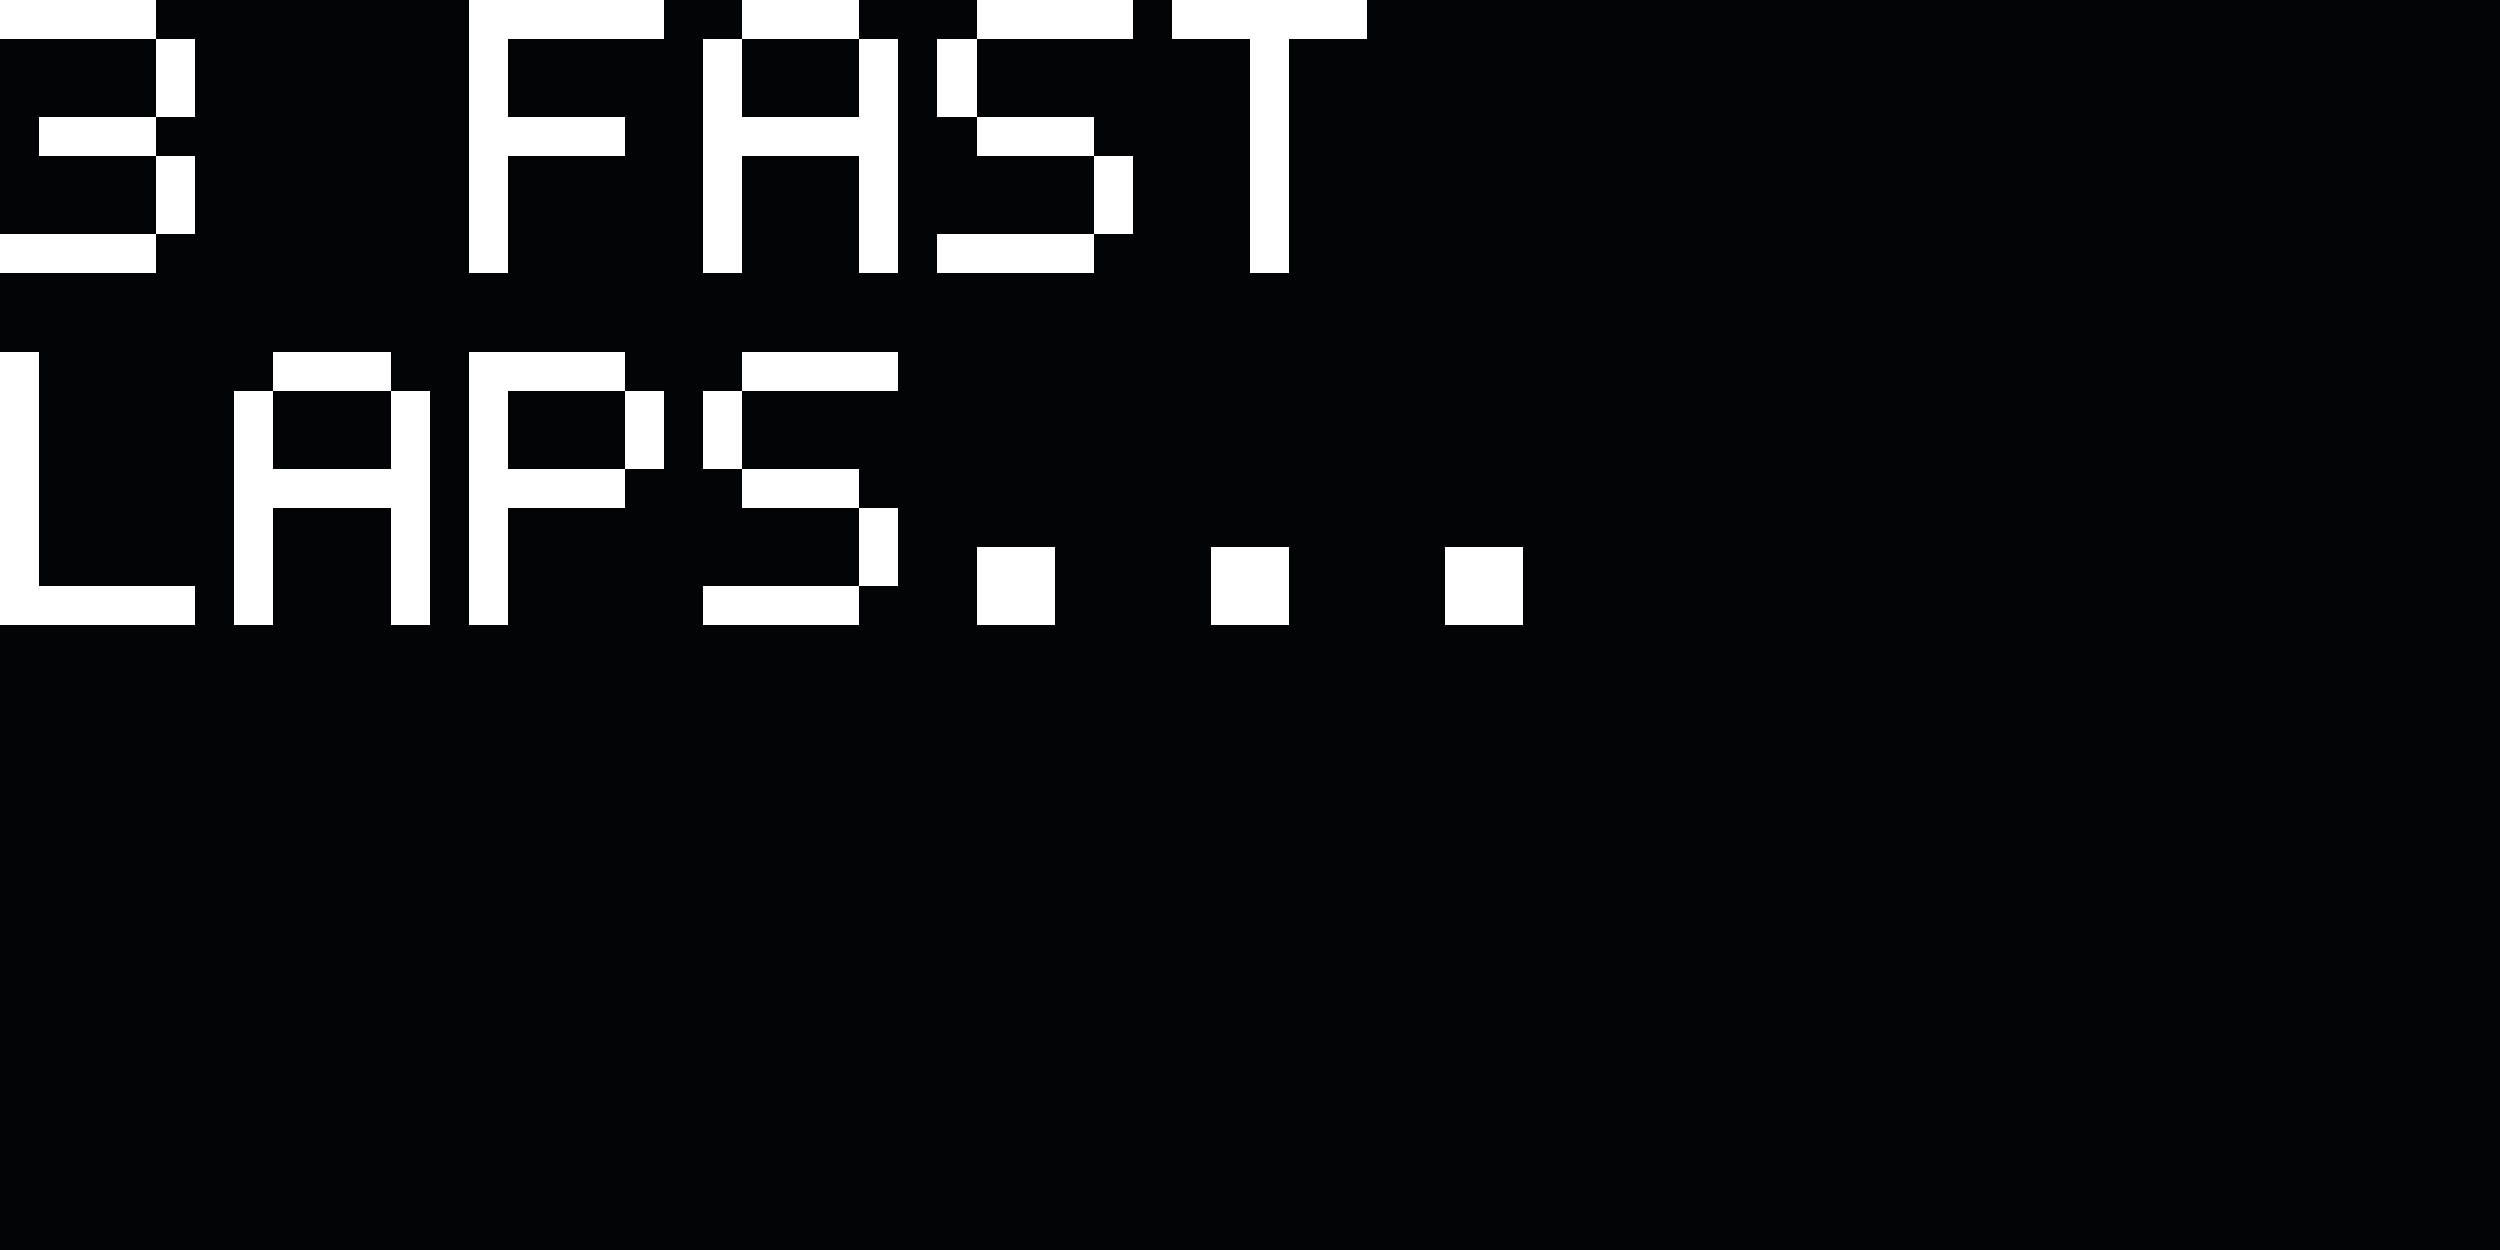
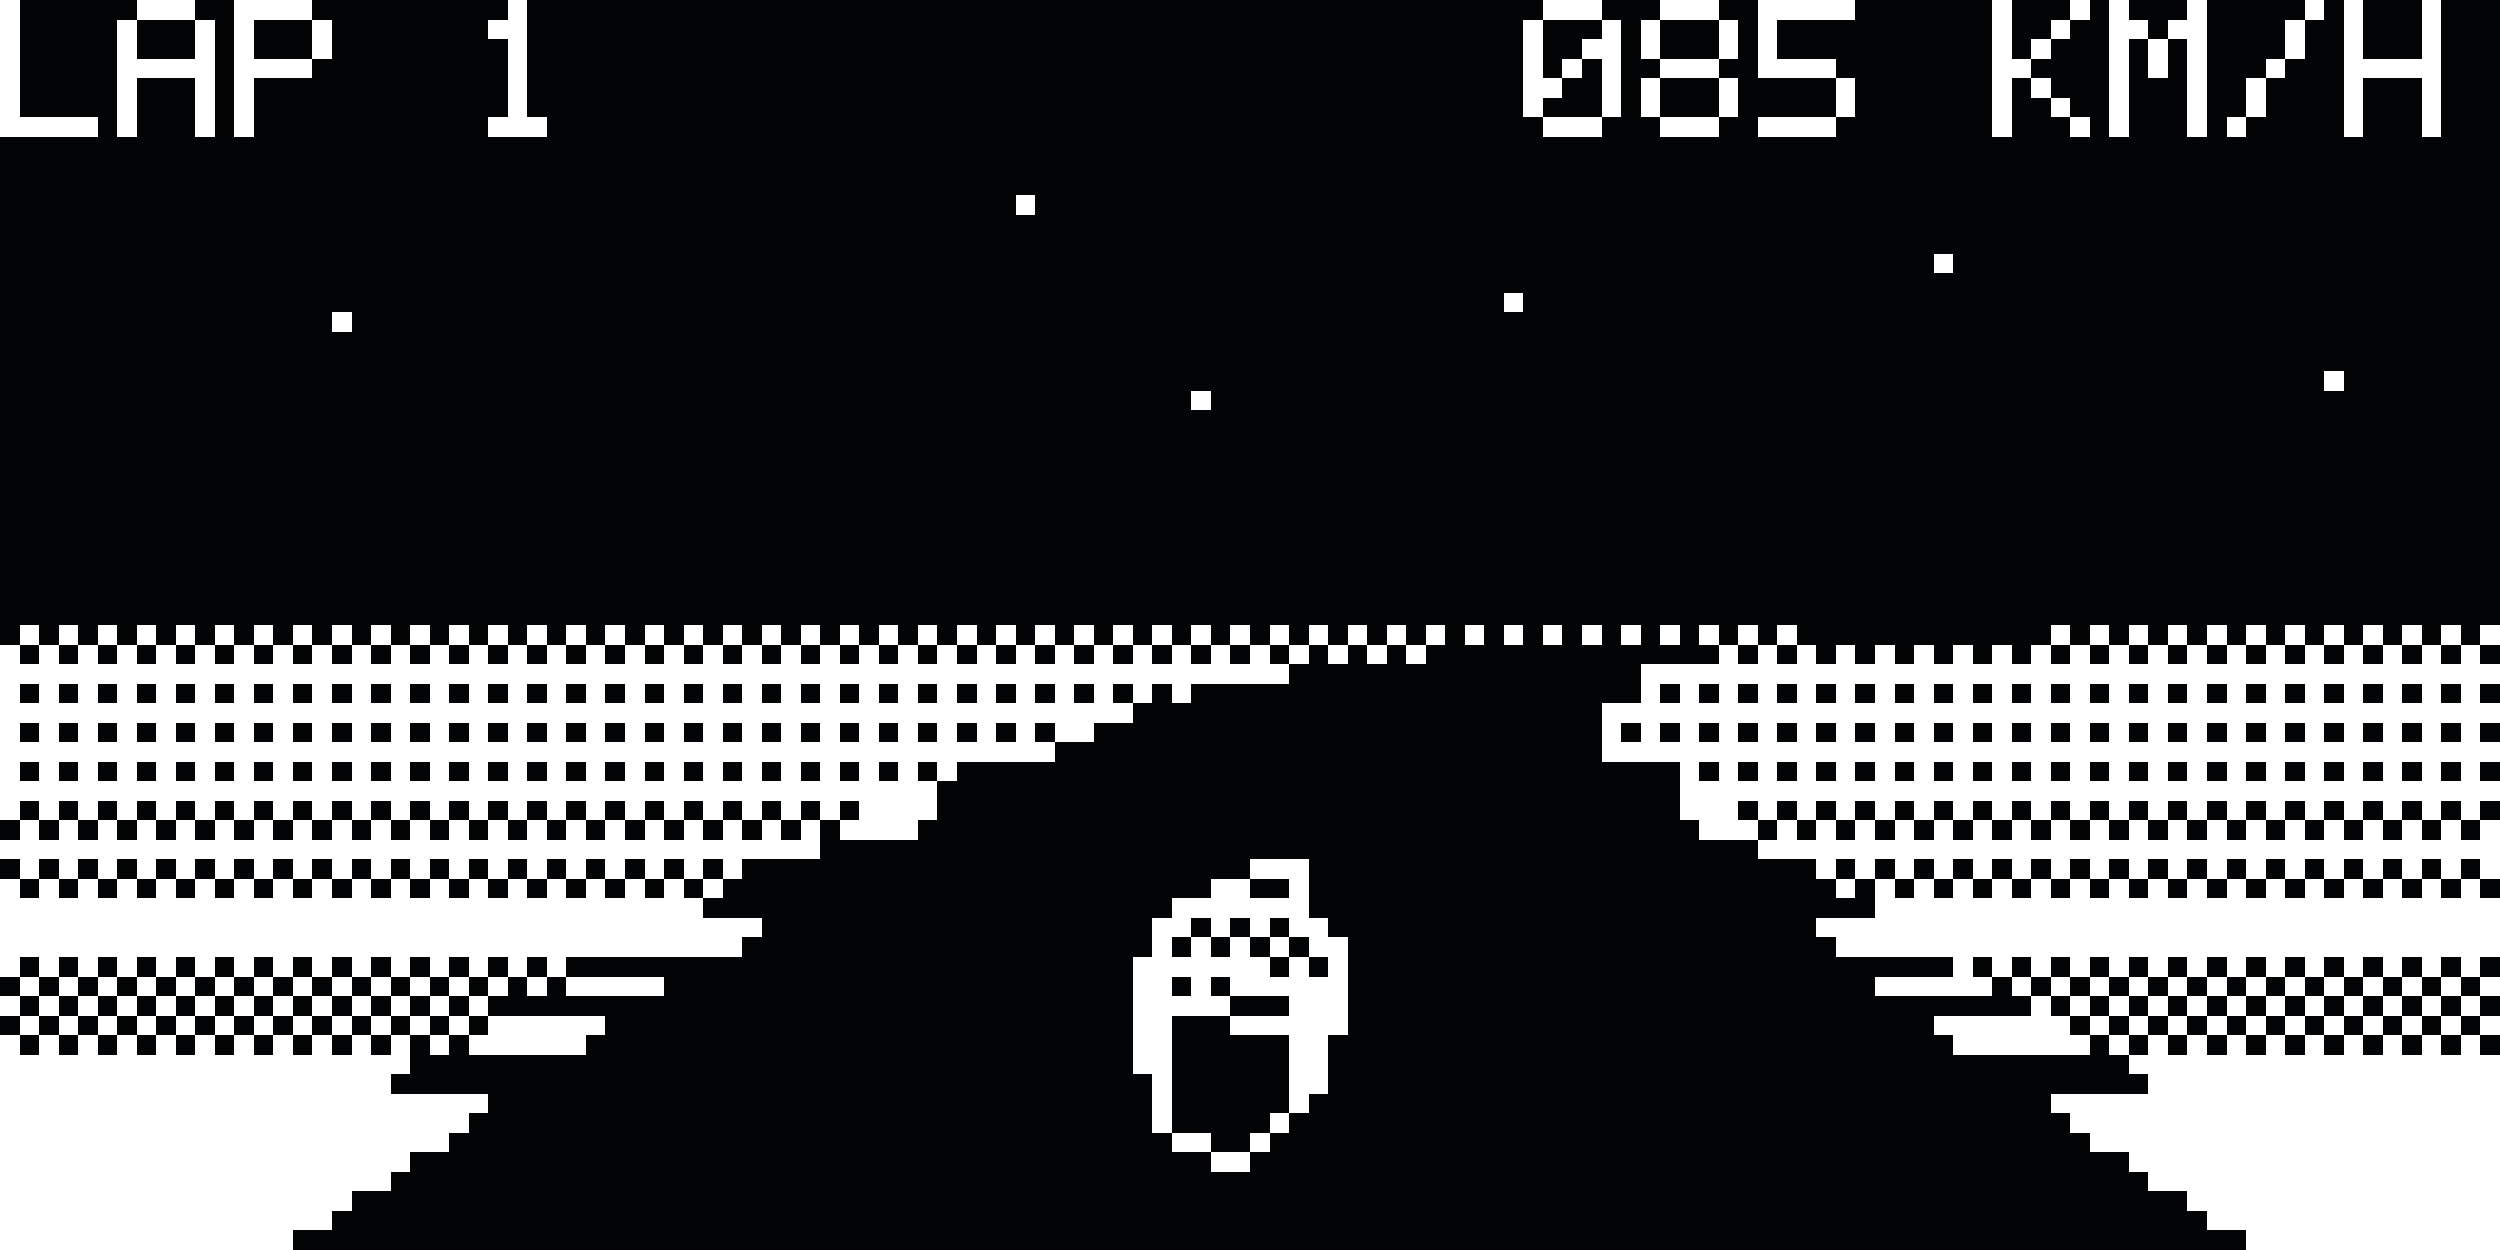
<svg xmlns="http://www.w3.org/2000/svg" viewBox="0 0 128 64" width="128" height="64" shape-rendering="crispEdges">
  <rect width="128" height="64" fill="#020406" />
  <g fill="#fff">
-     <rect x="0" y="0" width="8" height="1" />
-     <rect x="24" y="0" width="10" height="1" />
-     <rect x="38" y="0" width="6" height="1" />
-     <rect x="50" y="0" width="8" height="1" />
-     <rect x="60" y="0" width="10" height="1" />
-     <rect x="0" y="1" width="8" height="1" />
-     <rect x="24" y="1" width="10" height="1" />
-     <rect x="38" y="1" width="6" height="1" />
-     <rect x="50" y="1" width="8" height="1" />
-     <rect x="60" y="1" width="10" height="1" />
-     <rect x="8" y="2" width="2" height="1" />
-     <rect x="24" y="2" width="2" height="1" />
-     <rect x="36" y="2" width="2" height="1" />
-     <rect x="44" y="2" width="2" height="1" />
-     <rect x="48" y="2" width="2" height="1" />
-     <rect x="64" y="2" width="2" height="1" />
-     <rect x="8" y="3" width="2" height="1" />
-     <rect x="24" y="3" width="2" height="1" />
-     <rect x="36" y="3" width="2" height="1" />
-     <rect x="44" y="3" width="2" height="1" />
-     <rect x="48" y="3" width="2" height="1" />
-     <rect x="64" y="3" width="2" height="1" />
-     <rect x="8" y="4" width="2" height="1" />
-     <rect x="24" y="4" width="2" height="1" />
-     <rect x="36" y="4" width="2" height="1" />
-     <rect x="44" y="4" width="2" height="1" />
-     <rect x="48" y="4" width="2" height="1" />
-     <rect x="64" y="4" width="2" height="1" />
-     <rect x="8" y="5" width="2" height="1" />
-     <rect x="24" y="5" width="2" height="1" />
-     <rect x="36" y="5" width="2" height="1" />
-     <rect x="44" y="5" width="2" height="1" />
-     <rect x="48" y="5" width="2" height="1" />
-     <rect x="64" y="5" width="2" height="1" />
-     <rect x="2" y="6" width="6" height="1" />
-     <rect x="24" y="6" width="8" height="1" />
-     <rect x="36" y="6" width="10" height="1" />
-     <rect x="50" y="6" width="6" height="1" />
-     <rect x="64" y="6" width="2" height="1" />
-     <rect x="2" y="7" width="6" height="1" />
-     <rect x="24" y="7" width="8" height="1" />
-     <rect x="36" y="7" width="10" height="1" />
-     <rect x="50" y="7" width="6" height="1" />
-     <rect x="64" y="7" width="2" height="1" />
-     <rect x="8" y="8" width="2" height="1" />
-     <rect x="24" y="8" width="2" height="1" />
-     <rect x="36" y="8" width="2" height="1" />
-     <rect x="44" y="8" width="2" height="1" />
-     <rect x="56" y="8" width="2" height="1" />
-     <rect x="64" y="8" width="2" height="1" />
-     <rect x="8" y="9" width="2" height="1" />
-     <rect x="24" y="9" width="2" height="1" />
-     <rect x="36" y="9" width="2" height="1" />
-     <rect x="44" y="9" width="2" height="1" />
-     <rect x="56" y="9" width="2" height="1" />
-     <rect x="64" y="9" width="2" height="1" />
-     <rect x="8" y="10" width="2" height="1" />
-     <rect x="24" y="10" width="2" height="1" />
-     <rect x="36" y="10" width="2" height="1" />
-     <rect x="44" y="10" width="2" height="1" />
-     <rect x="56" y="10" width="2" height="1" />
-     <rect x="64" y="10" width="2" height="1" />
-     <rect x="8" y="11" width="2" height="1" />
-     <rect x="24" y="11" width="2" height="1" />
-     <rect x="36" y="11" width="2" height="1" />
-     <rect x="44" y="11" width="2" height="1" />
-     <rect x="56" y="11" width="2" height="1" />
-     <rect x="64" y="11" width="2" height="1" />
-     <rect x="0" y="12" width="8" height="1" />
-     <rect x="24" y="12" width="2" height="1" />
-     <rect x="36" y="12" width="2" height="1" />
-     <rect x="44" y="12" width="2" height="1" />
-     <rect x="48" y="12" width="8" height="1" />
-     <rect x="64" y="12" width="2" height="1" />
-     <rect x="0" y="13" width="8" height="1" />
-     <rect x="24" y="13" width="2" height="1" />
-     <rect x="36" y="13" width="2" height="1" />
-     <rect x="44" y="13" width="2" height="1" />
-     <rect x="48" y="13" width="8" height="1" />
-     <rect x="64" y="13" width="2" height="1" />
-     <rect x="0" y="18" width="2" height="1" />
-     <rect x="14" y="18" width="6" height="1" />
-     <rect x="24" y="18" width="8" height="1" />
-     <rect x="38" y="18" width="8" height="1" />
-     <rect x="0" y="19" width="2" height="1" />
-     <rect x="14" y="19" width="6" height="1" />
-     <rect x="24" y="19" width="8" height="1" />
-     <rect x="38" y="19" width="8" height="1" />
-     <rect x="0" y="20" width="2" height="1" />
-     <rect x="12" y="20" width="2" height="1" />
-     <rect x="20" y="20" width="2" height="1" />
-     <rect x="24" y="20" width="2" height="1" />
-     <rect x="32" y="20" width="2" height="1" />
-     <rect x="36" y="20" width="2" height="1" />
-     <rect x="0" y="21" width="2" height="1" />
-     <rect x="12" y="21" width="2" height="1" />
-     <rect x="20" y="21" width="2" height="1" />
-     <rect x="24" y="21" width="2" height="1" />
-     <rect x="32" y="21" width="2" height="1" />
-     <rect x="36" y="21" width="2" height="1" />
-     <rect x="0" y="22" width="2" height="1" />
-     <rect x="12" y="22" width="2" height="1" />
-     <rect x="20" y="22" width="2" height="1" />
-     <rect x="24" y="22" width="2" height="1" />
-     <rect x="32" y="22" width="2" height="1" />
-     <rect x="36" y="22" width="2" height="1" />
-     <rect x="0" y="23" width="2" height="1" />
-     <rect x="12" y="23" width="2" height="1" />
-     <rect x="20" y="23" width="2" height="1" />
-     <rect x="24" y="23" width="2" height="1" />
-     <rect x="32" y="23" width="2" height="1" />
-     <rect x="36" y="23" width="2" height="1" />
-     <rect x="0" y="24" width="2" height="1" />
-     <rect x="12" y="24" width="10" height="1" />
-     <rect x="24" y="24" width="8" height="1" />
-     <rect x="38" y="24" width="6" height="1" />
-     <rect x="0" y="25" width="2" height="1" />
-     <rect x="12" y="25" width="10" height="1" />
-     <rect x="24" y="25" width="8" height="1" />
-     <rect x="38" y="25" width="6" height="1" />
-     <rect x="0" y="26" width="2" height="1" />
-     <rect x="12" y="26" width="2" height="1" />
-     <rect x="20" y="26" width="2" height="1" />
-     <rect x="24" y="26" width="2" height="1" />
-     <rect x="44" y="26" width="2" height="1" />
-     <rect x="0" y="27" width="2" height="1" />
-     <rect x="12" y="27" width="2" height="1" />
-     <rect x="20" y="27" width="2" height="1" />
-     <rect x="24" y="27" width="2" height="1" />
-     <rect x="44" y="27" width="2" height="1" />
-     <rect x="0" y="28" width="2" height="1" />
-     <rect x="12" y="28" width="2" height="1" />
-     <rect x="20" y="28" width="2" height="1" />
-     <rect x="24" y="28" width="2" height="1" />
-     <rect x="44" y="28" width="2" height="1" />
-     <rect x="50" y="28" width="4" height="1" />
-     <rect x="62" y="28" width="4" height="1" />
-     <rect x="74" y="28" width="4" height="1" />
-     <rect x="0" y="29" width="2" height="1" />
-     <rect x="12" y="29" width="2" height="1" />
-     <rect x="20" y="29" width="2" height="1" />
-     <rect x="24" y="29" width="2" height="1" />
-     <rect x="44" y="29" width="2" height="1" />
-     <rect x="50" y="29" width="4" height="1" />
-     <rect x="62" y="29" width="4" height="1" />
-     <rect x="74" y="29" width="4" height="1" />
-     <rect x="0" y="30" width="10" height="1" />
-     <rect x="12" y="30" width="2" height="1" />
-     <rect x="20" y="30" width="2" height="1" />
-     <rect x="24" y="30" width="2" height="1" />
-     <rect x="36" y="30" width="8" height="1" />
-     <rect x="50" y="30" width="4" height="1" />
-     <rect x="62" y="30" width="4" height="1" />
-     <rect x="74" y="30" width="4" height="1" />
-     <rect x="0" y="31" width="10" height="1" />
-     <rect x="12" y="31" width="2" height="1" />
-     <rect x="20" y="31" width="2" height="1" />
-     <rect x="24" y="31" width="2" height="1" />
-     <rect x="36" y="31" width="8" height="1" />
-     <rect x="50" y="31" width="4" height="1" />
-     <rect x="62" y="31" width="4" height="1" />
-     <rect x="74" y="31" width="4" height="1" />
+     <rect x="0" y="0" width="1" height="1" />
+     <rect x="7" y="0" width="3" height="1" />
+     <rect x="12" y="0" width="4" height="1" />
+     <rect x="26" y="0" width="1" height="1" />
+     <rect x="79" y="0" width="3" height="1" />
+     <rect x="85" y="0" width="3" height="1" />
+     <rect x="90" y="0" width="5" height="1" />
+     <rect x="102" y="0" width="1" height="1" />
+     <rect x="106" y="0" width="1" height="1" />
+     <rect x="108" y="0" width="1" height="1" />
+     <rect x="112" y="0" width="1" height="1" />
+     <rect x="118" y="0" width="1" height="1" />
+     <rect x="120" y="0" width="1" height="1" />
+     <rect x="124" y="0" width="1" height="1" />
+     <rect x="0" y="1" width="1" height="1" />
+     <rect x="6" y="1" width="1" height="1" />
+     <rect x="10" y="1" width="1" height="1" />
+     <rect x="12" y="1" width="1" height="1" />
+     <rect x="16" y="1" width="1" height="1" />
+     <rect x="25" y="1" width="2" height="1" />
+     <rect x="78" y="1" width="1" height="1" />
+     <rect x="82" y="1" width="1" height="1" />
+     <rect x="84" y="1" width="1" height="1" />
+     <rect x="88" y="1" width="1" height="1" />
+     <rect x="90" y="1" width="1" height="1" />
+     <rect x="102" y="1" width="1" height="1" />
+     <rect x="105" y="1" width="1" height="1" />
+     <rect x="108" y="1" width="2" height="1" />
+     <rect x="111" y="1" width="2" height="1" />
+     <rect x="117" y="1" width="1" height="1" />
+     <rect x="120" y="1" width="1" height="1" />
+     <rect x="124" y="1" width="1" height="1" />
+     <rect x="0" y="2" width="1" height="1" />
+     <rect x="6" y="2" width="1" height="1" />
+     <rect x="10" y="2" width="1" height="1" />
+     <rect x="12" y="2" width="1" height="1" />
+     <rect x="16" y="2" width="1" height="1" />
+     <rect x="26" y="2" width="1" height="1" />
+     <rect x="78" y="2" width="1" height="1" />
+     <rect x="81" y="2" width="2" height="1" />
+     <rect x="84" y="2" width="1" height="1" />
+     <rect x="88" y="2" width="1" height="1" />
+     <rect x="90" y="2" width="1" height="1" />
+     <rect x="102" y="2" width="1" height="1" />
+     <rect x="104" y="2" width="1" height="1" />
+     <rect x="108" y="2" width="1" height="1" />
+     <rect x="110" y="2" width="1" height="1" />
+     <rect x="112" y="2" width="1" height="1" />
+     <rect x="117" y="2" width="1" height="1" />
+     <rect x="120" y="2" width="1" height="1" />
+     <rect x="124" y="2" width="1" height="1" />
+     <rect x="0" y="3" width="1" height="1" />
+     <rect x="6" y="3" width="5" height="1" />
+     <rect x="12" y="3" width="4" height="1" />
+     <rect x="26" y="3" width="1" height="1" />
+     <rect x="78" y="3" width="1" height="1" />
+     <rect x="80" y="3" width="1" height="1" />
+     <rect x="82" y="3" width="1" height="1" />
+     <rect x="85" y="3" width="3" height="1" />
+     <rect x="90" y="3" width="4" height="1" />
+     <rect x="102" y="3" width="2" height="1" />
+     <rect x="108" y="3" width="1" height="1" />
+     <rect x="110" y="3" width="1" height="1" />
+     <rect x="112" y="3" width="1" height="1" />
+     <rect x="116" y="3" width="1" height="1" />
+     <rect x="120" y="3" width="5" height="1" />
+     <rect x="0" y="4" width="1" height="1" />
+     <rect x="6" y="4" width="1" height="1" />
+     <rect x="10" y="4" width="1" height="1" />
+     <rect x="12" y="4" width="1" height="1" />
+     <rect x="26" y="4" width="1" height="1" />
+     <rect x="78" y="4" width="2" height="1" />
+     <rect x="82" y="4" width="1" height="1" />
+     <rect x="84" y="4" width="1" height="1" />
+     <rect x="88" y="4" width="1" height="1" />
+     <rect x="94" y="4" width="1" height="1" />
+     <rect x="102" y="4" width="1" height="1" />
+     <rect x="104" y="4" width="1" height="1" />
+     <rect x="108" y="4" width="1" height="1" />
+     <rect x="112" y="4" width="1" height="1" />
+     <rect x="115" y="4" width="1" height="1" />
+     <rect x="120" y="4" width="1" height="1" />
+     <rect x="124" y="4" width="1" height="1" />
+     <rect x="0" y="5" width="1" height="1" />
+     <rect x="6" y="5" width="1" height="1" />
+     <rect x="10" y="5" width="1" height="1" />
+     <rect x="12" y="5" width="1" height="1" />
+     <rect x="26" y="5" width="1" height="1" />
+     <rect x="78" y="5" width="1" height="1" />
+     <rect x="82" y="5" width="1" height="1" />
+     <rect x="84" y="5" width="1" height="1" />
+     <rect x="88" y="5" width="1" height="1" />
+     <rect x="94" y="5" width="1" height="1" />
+     <rect x="102" y="5" width="1" height="1" />
+     <rect x="105" y="5" width="1" height="1" />
+     <rect x="108" y="5" width="1" height="1" />
+     <rect x="112" y="5" width="1" height="1" />
+     <rect x="115" y="5" width="1" height="1" />
+     <rect x="120" y="5" width="1" height="1" />
+     <rect x="124" y="5" width="1" height="1" />
+     <rect x="0" y="6" width="5" height="1" />
+     <rect x="6" y="6" width="1" height="1" />
+     <rect x="10" y="6" width="1" height="1" />
+     <rect x="12" y="6" width="1" height="1" />
+     <rect x="25" y="6" width="3" height="1" />
+     <rect x="79" y="6" width="3" height="1" />
+     <rect x="85" y="6" width="3" height="1" />
+     <rect x="90" y="6" width="4" height="1" />
+     <rect x="102" y="6" width="1" height="1" />
+     <rect x="106" y="6" width="1" height="1" />
+     <rect x="108" y="6" width="1" height="1" />
+     <rect x="112" y="6" width="1" height="1" />
+     <rect x="114" y="6" width="1" height="1" />
+     <rect x="120" y="6" width="1" height="1" />
+     <rect x="124" y="6" width="1" height="1" />
+     <rect x="52" y="10" width="1" height="1" />
+     <rect x="99" y="13" width="1" height="1" />
+     <rect x="77" y="15" width="1" height="1" />
+     <rect x="17" y="16" width="1" height="1" />
+     <rect x="119" y="19" width="1" height="1" />
+     <rect x="61" y="20" width="1" height="1" />
+     <rect x="1" y="32" width="1" height="1" />
+     <rect x="3" y="32" width="1" height="1" />
+     <rect x="5" y="32" width="1" height="1" />
+     <rect x="7" y="32" width="1" height="1" />
+     <rect x="9" y="32" width="1" height="1" />
+     <rect x="11" y="32" width="1" height="1" />
+     <rect x="13" y="32" width="1" height="1" />
+     <rect x="15" y="32" width="1" height="1" />
+     <rect x="17" y="32" width="1" height="1" />
+     <rect x="19" y="32" width="1" height="1" />
+     <rect x="21" y="32" width="1" height="1" />
+     <rect x="23" y="32" width="1" height="1" />
+     <rect x="25" y="32" width="1" height="1" />
+     <rect x="27" y="32" width="1" height="1" />
+     <rect x="29" y="32" width="1" height="1" />
+     <rect x="31" y="32" width="1" height="1" />
+     <rect x="33" y="32" width="1" height="1" />
+     <rect x="35" y="32" width="1" height="1" />
+     <rect x="37" y="32" width="1" height="1" />
+     <rect x="39" y="32" width="1" height="1" />
+     <rect x="41" y="32" width="1" height="1" />
+     <rect x="43" y="32" width="1" height="1" />
+     <rect x="45" y="32" width="1" height="1" />
+     <rect x="47" y="32" width="1" height="1" />
+     <rect x="49" y="32" width="1" height="1" />
+     <rect x="51" y="32" width="1" height="1" />
+     <rect x="53" y="32" width="1" height="1" />
+     <rect x="55" y="32" width="1" height="1" />
+     <rect x="57" y="32" width="1" height="1" />
+     <rect x="59" y="32" width="1" height="1" />
+     <rect x="61" y="32" width="1" height="1" />
+     <rect x="63" y="32" width="1" height="1" />
+     <rect x="65" y="32" width="1" height="1" />
+     <rect x="67" y="32" width="1" height="1" />
+     <rect x="69" y="32" width="1" height="1" />
+     <rect x="71" y="32" width="1" height="1" />
+     <rect x="73" y="32" width="1" height="1" />
+     <rect x="75" y="32" width="1" height="1" />
+     <rect x="77" y="32" width="1" height="1" />
+     <rect x="79" y="32" width="1" height="1" />
+     <rect x="81" y="32" width="1" height="1" />
+     <rect x="83" y="32" width="1" height="1" />
+     <rect x="85" y="32" width="1" height="1" />
+     <rect x="87" y="32" width="1" height="1" />
+     <rect x="89" y="32" width="1" height="1" />
+     <rect x="91" y="32" width="1" height="1" />
+     <rect x="105" y="32" width="1" height="1" />
+     <rect x="107" y="32" width="1" height="1" />
+     <rect x="109" y="32" width="1" height="1" />
+     <rect x="111" y="32" width="1" height="1" />
+     <rect x="113" y="32" width="1" height="1" />
+     <rect x="115" y="32" width="1" height="1" />
+     <rect x="117" y="32" width="1" height="1" />
+     <rect x="119" y="32" width="1" height="1" />
+     <rect x="121" y="32" width="1" height="1" />
+     <rect x="123" y="32" width="1" height="1" />
+     <rect x="125" y="32" width="1" height="1" />
+     <rect x="127" y="32" width="1" height="1" />
+     <rect x="0" y="33" width="1" height="1" />
+     <rect x="2" y="33" width="1" height="1" />
+     <rect x="4" y="33" width="1" height="1" />
+     <rect x="6" y="33" width="1" height="1" />
+     <rect x="8" y="33" width="1" height="1" />
+     <rect x="10" y="33" width="1" height="1" />
+     <rect x="12" y="33" width="1" height="1" />
+     <rect x="14" y="33" width="1" height="1" />
+     <rect x="16" y="33" width="1" height="1" />
+     <rect x="18" y="33" width="1" height="1" />
+     <rect x="20" y="33" width="1" height="1" />
+     <rect x="22" y="33" width="1" height="1" />
+     <rect x="24" y="33" width="1" height="1" />
+     <rect x="26" y="33" width="1" height="1" />
+     <rect x="28" y="33" width="1" height="1" />
+     <rect x="30" y="33" width="1" height="1" />
+     <rect x="32" y="33" width="1" height="1" />
+     <rect x="34" y="33" width="1" height="1" />
+     <rect x="36" y="33" width="1" height="1" />
+     <rect x="38" y="33" width="1" height="1" />
+     <rect x="40" y="33" width="1" height="1" />
+     <rect x="42" y="33" width="1" height="1" />
+     <rect x="44" y="33" width="1" height="1" />
+     <rect x="46" y="33" width="1" height="1" />
+     <rect x="48" y="33" width="1" height="1" />
+     <rect x="50" y="33" width="1" height="1" />
+     <rect x="52" y="33" width="1" height="1" />
+     <rect x="54" y="33" width="1" height="1" />
+     <rect x="56" y="33" width="1" height="1" />
+     <rect x="58" y="33" width="1" height="1" />
+     <rect x="60" y="33" width="1" height="1" />
+     <rect x="62" y="33" width="1" height="1" />
+     <rect x="64" y="33" width="1" height="1" />
+     <rect x="66" y="33" width="1" height="1" />
+     <rect x="68" y="33" width="1" height="1" />
+     <rect x="70" y="33" width="1" height="1" />
+     <rect x="72" y="33" width="1" height="1" />
+     <rect x="88" y="33" width="1" height="1" />
+     <rect x="90" y="33" width="1" height="1" />
+     <rect x="92" y="33" width="1" height="1" />
+     <rect x="94" y="33" width="1" height="1" />
+     <rect x="96" y="33" width="1" height="1" />
+     <rect x="98" y="33" width="1" height="1" />
+     <rect x="100" y="33" width="1" height="1" />
+     <rect x="102" y="33" width="1" height="1" />
+     <rect x="104" y="33" width="1" height="1" />
+     <rect x="106" y="33" width="1" height="1" />
+     <rect x="108" y="33" width="1" height="1" />
+     <rect x="110" y="33" width="1" height="1" />
+     <rect x="112" y="33" width="1" height="1" />
+     <rect x="114" y="33" width="1" height="1" />
+     <rect x="116" y="33" width="1" height="1" />
+     <rect x="118" y="33" width="1" height="1" />
+     <rect x="120" y="33" width="1" height="1" />
+     <rect x="122" y="33" width="1" height="1" />
+     <rect x="124" y="33" width="1" height="1" />
+     <rect x="126" y="33" width="1" height="1" />
+     <rect x="0" y="34" width="66" height="1" />
+     <rect x="84" y="34" width="44" height="1" />
+     <rect x="0" y="35" width="1" height="1" />
+     <rect x="2" y="35" width="1" height="1" />
+     <rect x="4" y="35" width="1" height="1" />
+     <rect x="6" y="35" width="1" height="1" />
+     <rect x="8" y="35" width="1" height="1" />
+     <rect x="10" y="35" width="1" height="1" />
+     <rect x="12" y="35" width="1" height="1" />
+     <rect x="14" y="35" width="1" height="1" />
+     <rect x="16" y="35" width="1" height="1" />
+     <rect x="18" y="35" width="1" height="1" />
+     <rect x="20" y="35" width="1" height="1" />
+     <rect x="22" y="35" width="1" height="1" />
+     <rect x="24" y="35" width="1" height="1" />
+     <rect x="26" y="35" width="1" height="1" />
+     <rect x="28" y="35" width="1" height="1" />
+     <rect x="30" y="35" width="1" height="1" />
+     <rect x="32" y="35" width="1" height="1" />
+     <rect x="34" y="35" width="1" height="1" />
+     <rect x="36" y="35" width="1" height="1" />
+     <rect x="38" y="35" width="1" height="1" />
+     <rect x="40" y="35" width="1" height="1" />
+     <rect x="42" y="35" width="1" height="1" />
+     <rect x="44" y="35" width="1" height="1" />
+     <rect x="46" y="35" width="1" height="1" />
+     <rect x="48" y="35" width="1" height="1" />
+     <rect x="50" y="35" width="1" height="1" />
+     <rect x="52" y="35" width="1" height="1" />
+     <rect x="54" y="35" width="1" height="1" />
+     <rect x="56" y="35" width="1" height="1" />
+     <rect x="58" y="35" width="1" height="1" />
+     <rect x="60" y="35" width="1" height="1" />
+     <rect x="84" y="35" width="1" height="1" />
+     <rect x="86" y="35" width="1" height="1" />
+     <rect x="88" y="35" width="1" height="1" />
+     <rect x="90" y="35" width="1" height="1" />
+     <rect x="92" y="35" width="1" height="1" />
+     <rect x="94" y="35" width="1" height="1" />
+     <rect x="96" y="35" width="1" height="1" />
+     <rect x="98" y="35" width="1" height="1" />
+     <rect x="100" y="35" width="1" height="1" />
+     <rect x="102" y="35" width="1" height="1" />
+     <rect x="104" y="35" width="1" height="1" />
+     <rect x="106" y="35" width="1" height="1" />
+     <rect x="108" y="35" width="1" height="1" />
+     <rect x="110" y="35" width="1" height="1" />
+     <rect x="112" y="35" width="1" height="1" />
+     <rect x="114" y="35" width="1" height="1" />
+     <rect x="116" y="35" width="1" height="1" />
+     <rect x="118" y="35" width="1" height="1" />
+     <rect x="120" y="35" width="1" height="1" />
+     <rect x="122" y="35" width="1" height="1" />
+     <rect x="124" y="35" width="1" height="1" />
+     <rect x="126" y="35" width="1" height="1" />
+     <rect x="0" y="36" width="58" height="1" />
+     <rect x="82" y="36" width="46" height="1" />
+     <rect x="0" y="37" width="1" height="1" />
+     <rect x="2" y="37" width="1" height="1" />
+     <rect x="4" y="37" width="1" height="1" />
+     <rect x="6" y="37" width="1" height="1" />
+     <rect x="8" y="37" width="1" height="1" />
+     <rect x="10" y="37" width="1" height="1" />
+     <rect x="12" y="37" width="1" height="1" />
+     <rect x="14" y="37" width="1" height="1" />
+     <rect x="16" y="37" width="1" height="1" />
+     <rect x="18" y="37" width="1" height="1" />
+     <rect x="20" y="37" width="1" height="1" />
+     <rect x="22" y="37" width="1" height="1" />
+     <rect x="24" y="37" width="1" height="1" />
+     <rect x="26" y="37" width="1" height="1" />
+     <rect x="28" y="37" width="1" height="1" />
+     <rect x="30" y="37" width="1" height="1" />
+     <rect x="32" y="37" width="1" height="1" />
+     <rect x="34" y="37" width="1" height="1" />
+     <rect x="36" y="37" width="1" height="1" />
+     <rect x="38" y="37" width="1" height="1" />
+     <rect x="40" y="37" width="1" height="1" />
+     <rect x="42" y="37" width="1" height="1" />
+     <rect x="44" y="37" width="1" height="1" />
+     <rect x="46" y="37" width="1" height="1" />
+     <rect x="48" y="37" width="1" height="1" />
+     <rect x="50" y="37" width="1" height="1" />
+     <rect x="52" y="37" width="1" height="1" />
+     <rect x="54" y="37" width="2" height="1" />
+     <rect x="82" y="37" width="1" height="1" />
+     <rect x="84" y="37" width="1" height="1" />
+     <rect x="86" y="37" width="1" height="1" />
+     <rect x="88" y="37" width="1" height="1" />
+     <rect x="90" y="37" width="1" height="1" />
+     <rect x="92" y="37" width="1" height="1" />
+     <rect x="94" y="37" width="1" height="1" />
+     <rect x="96" y="37" width="1" height="1" />
+     <rect x="98" y="37" width="1" height="1" />
+     <rect x="100" y="37" width="1" height="1" />
+     <rect x="102" y="37" width="1" height="1" />
+     <rect x="104" y="37" width="1" height="1" />
+     <rect x="106" y="37" width="1" height="1" />
+     <rect x="108" y="37" width="1" height="1" />
+     <rect x="110" y="37" width="1" height="1" />
+     <rect x="112" y="37" width="1" height="1" />
+     <rect x="114" y="37" width="1" height="1" />
+     <rect x="116" y="37" width="1" height="1" />
+     <rect x="118" y="37" width="1" height="1" />
+     <rect x="120" y="37" width="1" height="1" />
+     <rect x="122" y="37" width="1" height="1" />
+     <rect x="124" y="37" width="1" height="1" />
+     <rect x="126" y="37" width="1" height="1" />
+     <rect x="0" y="38" width="54" height="1" />
+     <rect x="82" y="38" width="46" height="1" />
+     <rect x="0" y="39" width="1" height="1" />
+     <rect x="2" y="39" width="1" height="1" />
+     <rect x="4" y="39" width="1" height="1" />
+     <rect x="6" y="39" width="1" height="1" />
+     <rect x="8" y="39" width="1" height="1" />
+     <rect x="10" y="39" width="1" height="1" />
+     <rect x="12" y="39" width="1" height="1" />
+     <rect x="14" y="39" width="1" height="1" />
+     <rect x="16" y="39" width="1" height="1" />
+     <rect x="18" y="39" width="1" height="1" />
+     <rect x="20" y="39" width="1" height="1" />
+     <rect x="22" y="39" width="1" height="1" />
+     <rect x="24" y="39" width="1" height="1" />
+     <rect x="26" y="39" width="1" height="1" />
+     <rect x="28" y="39" width="1" height="1" />
+     <rect x="30" y="39" width="1" height="1" />
+     <rect x="32" y="39" width="1" height="1" />
+     <rect x="34" y="39" width="1" height="1" />
+     <rect x="36" y="39" width="1" height="1" />
+     <rect x="38" y="39" width="1" height="1" />
+     <rect x="40" y="39" width="1" height="1" />
+     <rect x="42" y="39" width="1" height="1" />
+     <rect x="44" y="39" width="1" height="1" />
+     <rect x="46" y="39" width="1" height="1" />
+     <rect x="48" y="39" width="1" height="1" />
+     <rect x="86" y="39" width="1" height="1" />
+     <rect x="88" y="39" width="1" height="1" />
+     <rect x="90" y="39" width="1" height="1" />
+     <rect x="92" y="39" width="1" height="1" />
+     <rect x="94" y="39" width="1" height="1" />
+     <rect x="96" y="39" width="1" height="1" />
+     <rect x="98" y="39" width="1" height="1" />
+     <rect x="100" y="39" width="1" height="1" />
+     <rect x="102" y="39" width="1" height="1" />
+     <rect x="104" y="39" width="1" height="1" />
+     <rect x="106" y="39" width="1" height="1" />
+     <rect x="108" y="39" width="1" height="1" />
+     <rect x="110" y="39" width="1" height="1" />
+     <rect x="112" y="39" width="1" height="1" />
+     <rect x="114" y="39" width="1" height="1" />
+     <rect x="116" y="39" width="1" height="1" />
+     <rect x="118" y="39" width="1" height="1" />
+     <rect x="120" y="39" width="1" height="1" />
+     <rect x="122" y="39" width="1" height="1" />
+     <rect x="124" y="39" width="1" height="1" />
+     <rect x="126" y="39" width="1" height="1" />
+     <rect x="0" y="40" width="48" height="1" />
+     <rect x="86" y="40" width="42" height="1" />
+     <rect x="0" y="41" width="1" height="1" />
+     <rect x="2" y="41" width="1" height="1" />
+     <rect x="4" y="41" width="1" height="1" />
+     <rect x="6" y="41" width="1" height="1" />
+     <rect x="8" y="41" width="1" height="1" />
+     <rect x="10" y="41" width="1" height="1" />
+     <rect x="12" y="41" width="1" height="1" />
+     <rect x="14" y="41" width="1" height="1" />
+     <rect x="16" y="41" width="1" height="1" />
+     <rect x="18" y="41" width="1" height="1" />
+     <rect x="20" y="41" width="1" height="1" />
+     <rect x="22" y="41" width="1" height="1" />
+     <rect x="24" y="41" width="1" height="1" />
+     <rect x="26" y="41" width="1" height="1" />
+     <rect x="28" y="41" width="1" height="1" />
+     <rect x="30" y="41" width="1" height="1" />
+     <rect x="32" y="41" width="1" height="1" />
+     <rect x="34" y="41" width="1" height="1" />
+     <rect x="36" y="41" width="1" height="1" />
+     <rect x="38" y="41" width="1" height="1" />
+     <rect x="40" y="41" width="1" height="1" />
+     <rect x="42" y="41" width="1" height="1" />
+     <rect x="44" y="41" width="4" height="1" />
+     <rect x="86" y="41" width="3" height="1" />
+     <rect x="90" y="41" width="1" height="1" />
+     <rect x="92" y="41" width="1" height="1" />
+     <rect x="94" y="41" width="1" height="1" />
+     <rect x="96" y="41" width="1" height="1" />
+     <rect x="98" y="41" width="1" height="1" />
+     <rect x="100" y="41" width="1" height="1" />
+     <rect x="102" y="41" width="1" height="1" />
+     <rect x="104" y="41" width="1" height="1" />
+     <rect x="106" y="41" width="1" height="1" />
+     <rect x="108" y="41" width="1" height="1" />
+     <rect x="110" y="41" width="1" height="1" />
+     <rect x="112" y="41" width="1" height="1" />
+     <rect x="114" y="41" width="1" height="1" />
+     <rect x="116" y="41" width="1" height="1" />
+     <rect x="118" y="41" width="1" height="1" />
+     <rect x="120" y="41" width="1" height="1" />
+     <rect x="122" y="41" width="1" height="1" />
+     <rect x="124" y="41" width="1" height="1" />
+     <rect x="126" y="41" width="1" height="1" />
+     <rect x="1" y="42" width="1" height="1" />
+     <rect x="3" y="42" width="1" height="1" />
+     <rect x="5" y="42" width="1" height="1" />
+     <rect x="7" y="42" width="1" height="1" />
+     <rect x="9" y="42" width="1" height="1" />
+     <rect x="11" y="42" width="1" height="1" />
+     <rect x="13" y="42" width="1" height="1" />
+     <rect x="15" y="42" width="1" height="1" />
+     <rect x="17" y="42" width="1" height="1" />
+     <rect x="19" y="42" width="1" height="1" />
+     <rect x="21" y="42" width="1" height="1" />
+     <rect x="23" y="42" width="1" height="1" />
+     <rect x="25" y="42" width="1" height="1" />
+     <rect x="27" y="42" width="1" height="1" />
+     <rect x="29" y="42" width="1" height="1" />
+     <rect x="31" y="42" width="1" height="1" />
+     <rect x="33" y="42" width="1" height="1" />
+     <rect x="35" y="42" width="1" height="1" />
+     <rect x="37" y="42" width="1" height="1" />
+     <rect x="39" y="42" width="1" height="1" />
+     <rect x="41" y="42" width="1" height="1" />
+     <rect x="43" y="42" width="4" height="1" />
+     <rect x="87" y="42" width="3" height="1" />
+     <rect x="91" y="42" width="1" height="1" />
+     <rect x="93" y="42" width="1" height="1" />
+     <rect x="95" y="42" width="1" height="1" />
+     <rect x="97" y="42" width="1" height="1" />
+     <rect x="99" y="42" width="1" height="1" />
+     <rect x="101" y="42" width="1" height="1" />
+     <rect x="103" y="42" width="1" height="1" />
+     <rect x="105" y="42" width="1" height="1" />
+     <rect x="107" y="42" width="1" height="1" />
+     <rect x="109" y="42" width="1" height="1" />
+     <rect x="111" y="42" width="1" height="1" />
+     <rect x="113" y="42" width="1" height="1" />
+     <rect x="115" y="42" width="1" height="1" />
+     <rect x="117" y="42" width="1" height="1" />
+     <rect x="119" y="42" width="1" height="1" />
+     <rect x="121" y="42" width="1" height="1" />
+     <rect x="123" y="42" width="1" height="1" />
+     <rect x="125" y="42" width="1" height="1" />
+     <rect x="127" y="42" width="1" height="1" />
+     <rect x="0" y="43" width="42" height="1" />
+     <rect x="90" y="43" width="38" height="1" />
+     <rect x="1" y="44" width="1" height="1" />
+     <rect x="3" y="44" width="1" height="1" />
+     <rect x="5" y="44" width="1" height="1" />
+     <rect x="7" y="44" width="1" height="1" />
+     <rect x="9" y="44" width="1" height="1" />
+     <rect x="11" y="44" width="1" height="1" />
+     <rect x="13" y="44" width="1" height="1" />
+     <rect x="15" y="44" width="1" height="1" />
+     <rect x="17" y="44" width="1" height="1" />
+     <rect x="19" y="44" width="1" height="1" />
+     <rect x="21" y="44" width="1" height="1" />
+     <rect x="23" y="44" width="1" height="1" />
+     <rect x="25" y="44" width="1" height="1" />
+     <rect x="27" y="44" width="1" height="1" />
+     <rect x="29" y="44" width="1" height="1" />
+     <rect x="31" y="44" width="1" height="1" />
+     <rect x="33" y="44" width="1" height="1" />
+     <rect x="35" y="44" width="1" height="1" />
+     <rect x="37" y="44" width="1" height="1" />
+     <rect x="64" y="44" width="3" height="1" />
+     <rect x="93" y="44" width="1" height="1" />
+     <rect x="95" y="44" width="1" height="1" />
+     <rect x="97" y="44" width="1" height="1" />
+     <rect x="99" y="44" width="1" height="1" />
+     <rect x="101" y="44" width="1" height="1" />
+     <rect x="103" y="44" width="1" height="1" />
+     <rect x="105" y="44" width="1" height="1" />
+     <rect x="107" y="44" width="1" height="1" />
+     <rect x="109" y="44" width="1" height="1" />
+     <rect x="111" y="44" width="1" height="1" />
+     <rect x="113" y="44" width="1" height="1" />
+     <rect x="115" y="44" width="1" height="1" />
+     <rect x="117" y="44" width="1" height="1" />
+     <rect x="119" y="44" width="1" height="1" />
+     <rect x="121" y="44" width="1" height="1" />
+     <rect x="123" y="44" width="1" height="1" />
+     <rect x="125" y="44" width="1" height="1" />
+     <rect x="127" y="44" width="1" height="1" />
+     <rect x="0" y="45" width="1" height="1" />
+     <rect x="2" y="45" width="1" height="1" />
+     <rect x="4" y="45" width="1" height="1" />
+     <rect x="6" y="45" width="1" height="1" />
+     <rect x="8" y="45" width="1" height="1" />
+     <rect x="10" y="45" width="1" height="1" />
+     <rect x="12" y="45" width="1" height="1" />
+     <rect x="14" y="45" width="1" height="1" />
+     <rect x="16" y="45" width="1" height="1" />
+     <rect x="18" y="45" width="1" height="1" />
+     <rect x="20" y="45" width="1" height="1" />
+     <rect x="22" y="45" width="1" height="1" />
+     <rect x="24" y="45" width="1" height="1" />
+     <rect x="26" y="45" width="1" height="1" />
+     <rect x="28" y="45" width="1" height="1" />
+     <rect x="30" y="45" width="1" height="1" />
+     <rect x="32" y="45" width="1" height="1" />
+     <rect x="34" y="45" width="1" height="1" />
+     <rect x="36" y="45" width="1" height="1" />
+     <rect x="62" y="45" width="2" height="1" />
+     <rect x="66" y="45" width="1" height="1" />
+     <rect x="94" y="45" width="1" height="1" />
+     <rect x="96" y="45" width="1" height="1" />
+     <rect x="98" y="45" width="1" height="1" />
+     <rect x="100" y="45" width="1" height="1" />
+     <rect x="102" y="45" width="1" height="1" />
+     <rect x="104" y="45" width="1" height="1" />
+     <rect x="106" y="45" width="1" height="1" />
+     <rect x="108" y="45" width="1" height="1" />
+     <rect x="110" y="45" width="1" height="1" />
+     <rect x="112" y="45" width="1" height="1" />
+     <rect x="114" y="45" width="1" height="1" />
+     <rect x="116" y="45" width="1" height="1" />
+     <rect x="118" y="45" width="1" height="1" />
+     <rect x="120" y="45" width="1" height="1" />
+     <rect x="122" y="45" width="1" height="1" />
+     <rect x="124" y="45" width="1" height="1" />
+     <rect x="126" y="45" width="1" height="1" />
+     <rect x="0" y="46" width="36" height="1" />
+     <rect x="60" y="46" width="7" height="1" />
+     <rect x="96" y="46" width="32" height="1" />
+     <rect x="0" y="47" width="39" height="1" />
+     <rect x="59" y="47" width="2" height="1" />
+     <rect x="62" y="47" width="1" height="1" />
+     <rect x="64" y="47" width="1" height="1" />
+     <rect x="66" y="47" width="2" height="1" />
+     <rect x="93" y="47" width="35" height="1" />
+     <rect x="0" y="48" width="38" height="1" />
+     <rect x="59" y="48" width="1" height="1" />
+     <rect x="61" y="48" width="1" height="1" />
+     <rect x="63" y="48" width="1" height="1" />
+     <rect x="65" y="48" width="1" height="1" />
+     <rect x="67" y="48" width="2" height="1" />
+     <rect x="94" y="48" width="34" height="1" />
+     <rect x="0" y="49" width="1" height="1" />
+     <rect x="2" y="49" width="1" height="1" />
+     <rect x="4" y="49" width="1" height="1" />
+     <rect x="6" y="49" width="1" height="1" />
+     <rect x="8" y="49" width="1" height="1" />
+     <rect x="10" y="49" width="1" height="1" />
+     <rect x="12" y="49" width="1" height="1" />
+     <rect x="14" y="49" width="1" height="1" />
+     <rect x="16" y="49" width="1" height="1" />
+     <rect x="18" y="49" width="1" height="1" />
+     <rect x="20" y="49" width="1" height="1" />
+     <rect x="22" y="49" width="1" height="1" />
+     <rect x="24" y="49" width="1" height="1" />
+     <rect x="26" y="49" width="1" height="1" />
+     <rect x="28" y="49" width="1" height="1" />
+     <rect x="58" y="49" width="7" height="1" />
+     <rect x="66" y="49" width="1" height="1" />
+     <rect x="68" y="49" width="1" height="1" />
+     <rect x="100" y="49" width="1" height="1" />
+     <rect x="102" y="49" width="1" height="1" />
+     <rect x="104" y="49" width="1" height="1" />
+     <rect x="106" y="49" width="1" height="1" />
+     <rect x="108" y="49" width="1" height="1" />
+     <rect x="110" y="49" width="1" height="1" />
+     <rect x="112" y="49" width="1" height="1" />
+     <rect x="114" y="49" width="1" height="1" />
+     <rect x="116" y="49" width="1" height="1" />
+     <rect x="118" y="49" width="1" height="1" />
+     <rect x="120" y="49" width="1" height="1" />
+     <rect x="122" y="49" width="1" height="1" />
+     <rect x="124" y="49" width="1" height="1" />
+     <rect x="126" y="49" width="1" height="1" />
+     <rect x="1" y="50" width="1" height="1" />
+     <rect x="3" y="50" width="1" height="1" />
+     <rect x="5" y="50" width="1" height="1" />
+     <rect x="7" y="50" width="1" height="1" />
+     <rect x="9" y="50" width="1" height="1" />
+     <rect x="11" y="50" width="1" height="1" />
+     <rect x="13" y="50" width="1" height="1" />
+     <rect x="15" y="50" width="1" height="1" />
+     <rect x="17" y="50" width="1" height="1" />
+     <rect x="19" y="50" width="1" height="1" />
+     <rect x="21" y="50" width="1" height="1" />
+     <rect x="23" y="50" width="1" height="1" />
+     <rect x="25" y="50" width="1" height="1" />
+     <rect x="27" y="50" width="1" height="1" />
+     <rect x="29" y="50" width="5" height="1" />
+     <rect x="58" y="50" width="2" height="1" />
+     <rect x="61" y="50" width="1" height="1" />
+     <rect x="63" y="50" width="6" height="1" />
+     <rect x="96" y="50" width="6" height="1" />
+     <rect x="103" y="50" width="1" height="1" />
+     <rect x="105" y="50" width="1" height="1" />
+     <rect x="107" y="50" width="1" height="1" />
+     <rect x="109" y="50" width="1" height="1" />
+     <rect x="111" y="50" width="1" height="1" />
+     <rect x="113" y="50" width="1" height="1" />
+     <rect x="115" y="50" width="1" height="1" />
+     <rect x="117" y="50" width="1" height="1" />
+     <rect x="119" y="50" width="1" height="1" />
+     <rect x="121" y="50" width="1" height="1" />
+     <rect x="123" y="50" width="1" height="1" />
+     <rect x="125" y="50" width="1" height="1" />
+     <rect x="127" y="50" width="1" height="1" />
+     <rect x="0" y="51" width="1" height="1" />
+     <rect x="2" y="51" width="1" height="1" />
+     <rect x="4" y="51" width="1" height="1" />
+     <rect x="6" y="51" width="1" height="1" />
+     <rect x="8" y="51" width="1" height="1" />
+     <rect x="10" y="51" width="1" height="1" />
+     <rect x="12" y="51" width="1" height="1" />
+     <rect x="14" y="51" width="1" height="1" />
+     <rect x="16" y="51" width="1" height="1" />
+     <rect x="18" y="51" width="1" height="1" />
+     <rect x="20" y="51" width="1" height="1" />
+     <rect x="22" y="51" width="1" height="1" />
+     <rect x="24" y="51" width="1" height="1" />
+     <rect x="58" y="51" width="5" height="1" />
+     <rect x="66" y="51" width="3" height="1" />
+     <rect x="104" y="51" width="1" height="1" />
+     <rect x="106" y="51" width="1" height="1" />
+     <rect x="108" y="51" width="1" height="1" />
+     <rect x="110" y="51" width="1" height="1" />
+     <rect x="112" y="51" width="1" height="1" />
+     <rect x="114" y="51" width="1" height="1" />
+     <rect x="116" y="51" width="1" height="1" />
+     <rect x="118" y="51" width="1" height="1" />
+     <rect x="120" y="51" width="1" height="1" />
+     <rect x="122" y="51" width="1" height="1" />
+     <rect x="124" y="51" width="1" height="1" />
+     <rect x="126" y="51" width="1" height="1" />
+     <rect x="1" y="52" width="1" height="1" />
+     <rect x="3" y="52" width="1" height="1" />
+     <rect x="5" y="52" width="1" height="1" />
+     <rect x="7" y="52" width="1" height="1" />
+     <rect x="9" y="52" width="1" height="1" />
+     <rect x="11" y="52" width="1" height="1" />
+     <rect x="13" y="52" width="1" height="1" />
+     <rect x="15" y="52" width="1" height="1" />
+     <rect x="17" y="52" width="1" height="1" />
+     <rect x="19" y="52" width="1" height="1" />
+     <rect x="21" y="52" width="1" height="1" />
+     <rect x="23" y="52" width="1" height="1" />
+     <rect x="25" y="52" width="6" height="1" />
+     <rect x="58" y="52" width="2" height="1" />
+     <rect x="63" y="52" width="6" height="1" />
+     <rect x="99" y="52" width="7" height="1" />
+     <rect x="107" y="52" width="1" height="1" />
+     <rect x="109" y="52" width="1" height="1" />
+     <rect x="111" y="52" width="1" height="1" />
+     <rect x="113" y="52" width="1" height="1" />
+     <rect x="115" y="52" width="1" height="1" />
+     <rect x="117" y="52" width="1" height="1" />
+     <rect x="119" y="52" width="1" height="1" />
+     <rect x="121" y="52" width="1" height="1" />
+     <rect x="123" y="52" width="1" height="1" />
+     <rect x="125" y="52" width="1" height="1" />
+     <rect x="127" y="52" width="1" height="1" />
+     <rect x="0" y="53" width="1" height="1" />
+     <rect x="2" y="53" width="1" height="1" />
+     <rect x="4" y="53" width="1" height="1" />
+     <rect x="6" y="53" width="1" height="1" />
+     <rect x="8" y="53" width="1" height="1" />
+     <rect x="10" y="53" width="1" height="1" />
+     <rect x="12" y="53" width="1" height="1" />
+     <rect x="14" y="53" width="1" height="1" />
+     <rect x="16" y="53" width="1" height="1" />
+     <rect x="18" y="53" width="1" height="1" />
+     <rect x="20" y="53" width="1" height="1" />
+     <rect x="22" y="53" width="1" height="1" />
+     <rect x="24" y="53" width="6" height="1" />
+     <rect x="58" y="53" width="2" height="1" />
+     <rect x="66" y="53" width="2" height="1" />
+     <rect x="100" y="53" width="7" height="1" />
+     <rect x="108" y="53" width="1" height="1" />
+     <rect x="110" y="53" width="1" height="1" />
+     <rect x="112" y="53" width="1" height="1" />
+     <rect x="114" y="53" width="1" height="1" />
+     <rect x="116" y="53" width="1" height="1" />
+     <rect x="118" y="53" width="1" height="1" />
+     <rect x="120" y="53" width="1" height="1" />
+     <rect x="122" y="53" width="1" height="1" />
+     <rect x="124" y="53" width="1" height="1" />
+     <rect x="126" y="53" width="1" height="1" />
+     <rect x="0" y="54" width="21" height="1" />
+     <rect x="58" y="54" width="2" height="1" />
+     <rect x="66" y="54" width="2" height="1" />
+     <rect x="109" y="54" width="19" height="1" />
+     <rect x="0" y="55" width="20" height="1" />
+     <rect x="59" y="55" width="1" height="1" />
+     <rect x="66" y="55" width="2" height="1" />
+     <rect x="110" y="55" width="18" height="1" />
+     <rect x="0" y="56" width="25" height="1" />
+     <rect x="59" y="56" width="1" height="1" />
+     <rect x="66" y="56" width="1" height="1" />
+     <rect x="105" y="56" width="23" height="1" />
+     <rect x="0" y="57" width="24" height="1" />
+     <rect x="59" y="57" width="1" height="1" />
+     <rect x="65" y="57" width="1" height="1" />
+     <rect x="106" y="57" width="22" height="1" />
+     <rect x="0" y="58" width="23" height="1" />
+     <rect x="60" y="58" width="2" height="1" />
+     <rect x="64" y="58" width="1" height="1" />
+     <rect x="107" y="58" width="21" height="1" />
+     <rect x="0" y="59" width="21" height="1" />
+     <rect x="62" y="59" width="2" height="1" />
+     <rect x="109" y="59" width="19" height="1" />
+     <rect x="0" y="60" width="20" height="1" />
+     <rect x="110" y="60" width="18" height="1" />
+     <rect x="0" y="61" width="18" height="1" />
+     <rect x="112" y="61" width="16" height="1" />
+     <rect x="0" y="62" width="17" height="1" />
+     <rect x="113" y="62" width="15" height="1" />
+     <rect x="0" y="63" width="15" height="1" />
+     <rect x="115" y="63" width="13" height="1" />
  </g>
</svg>
